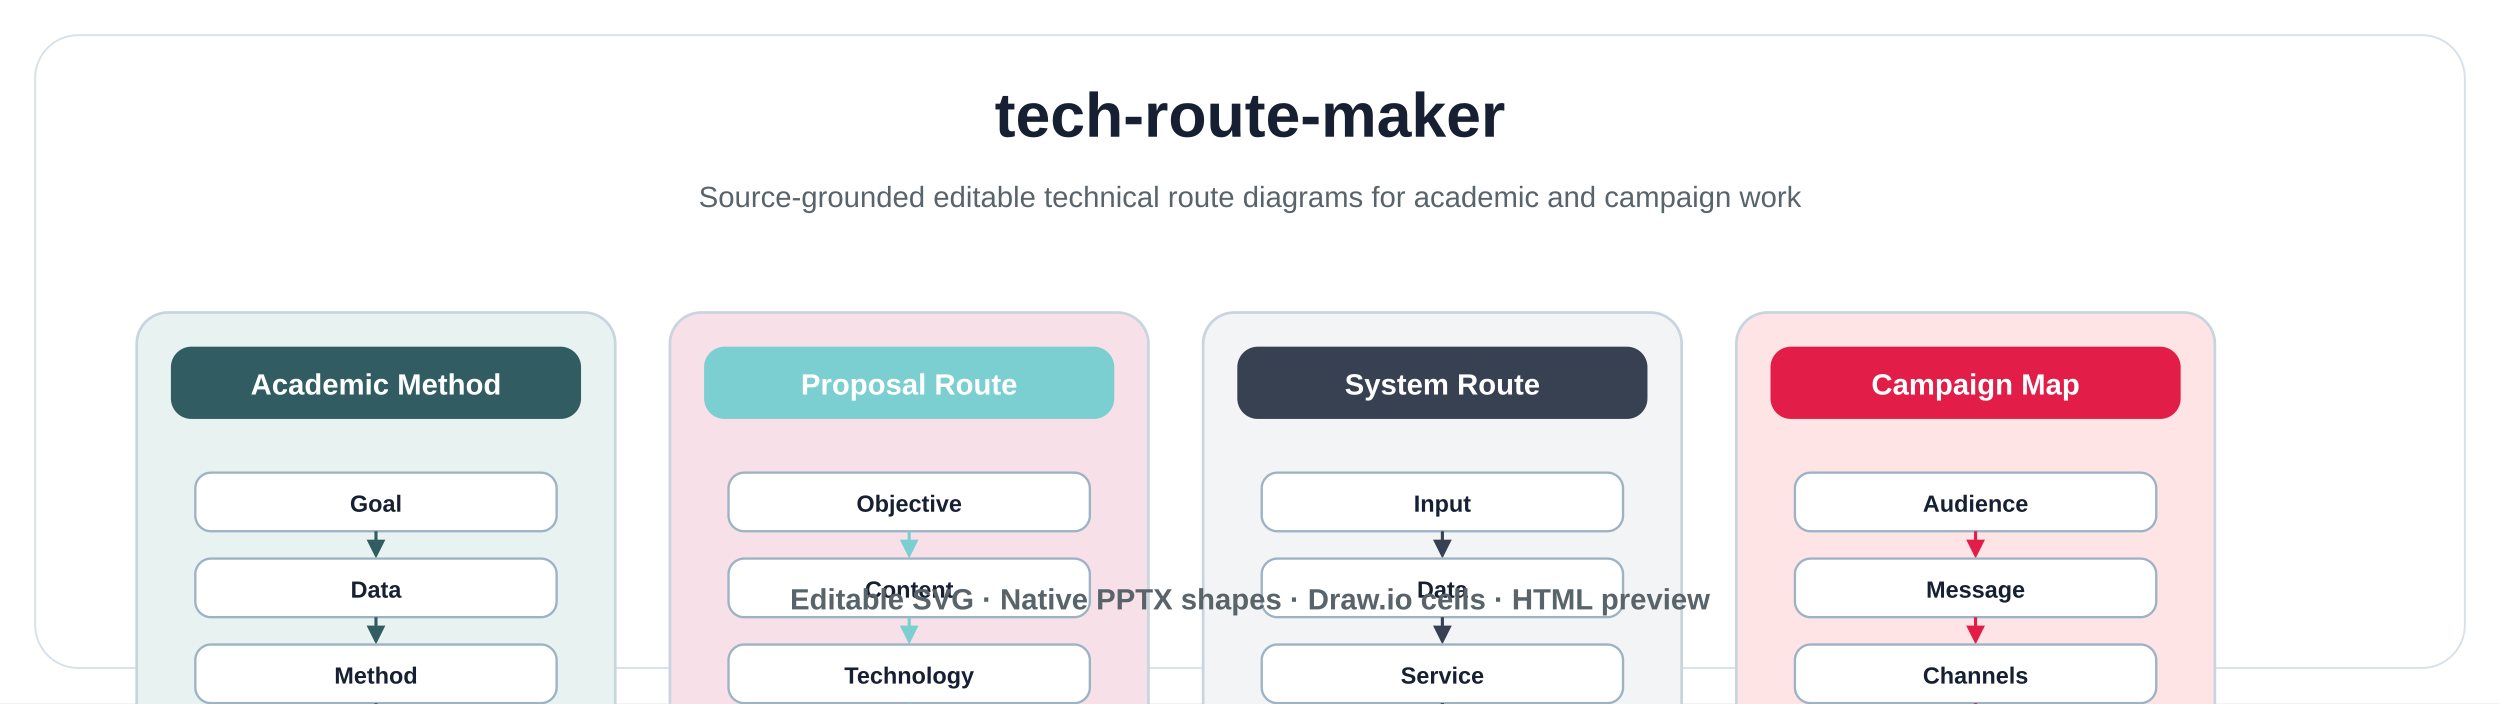
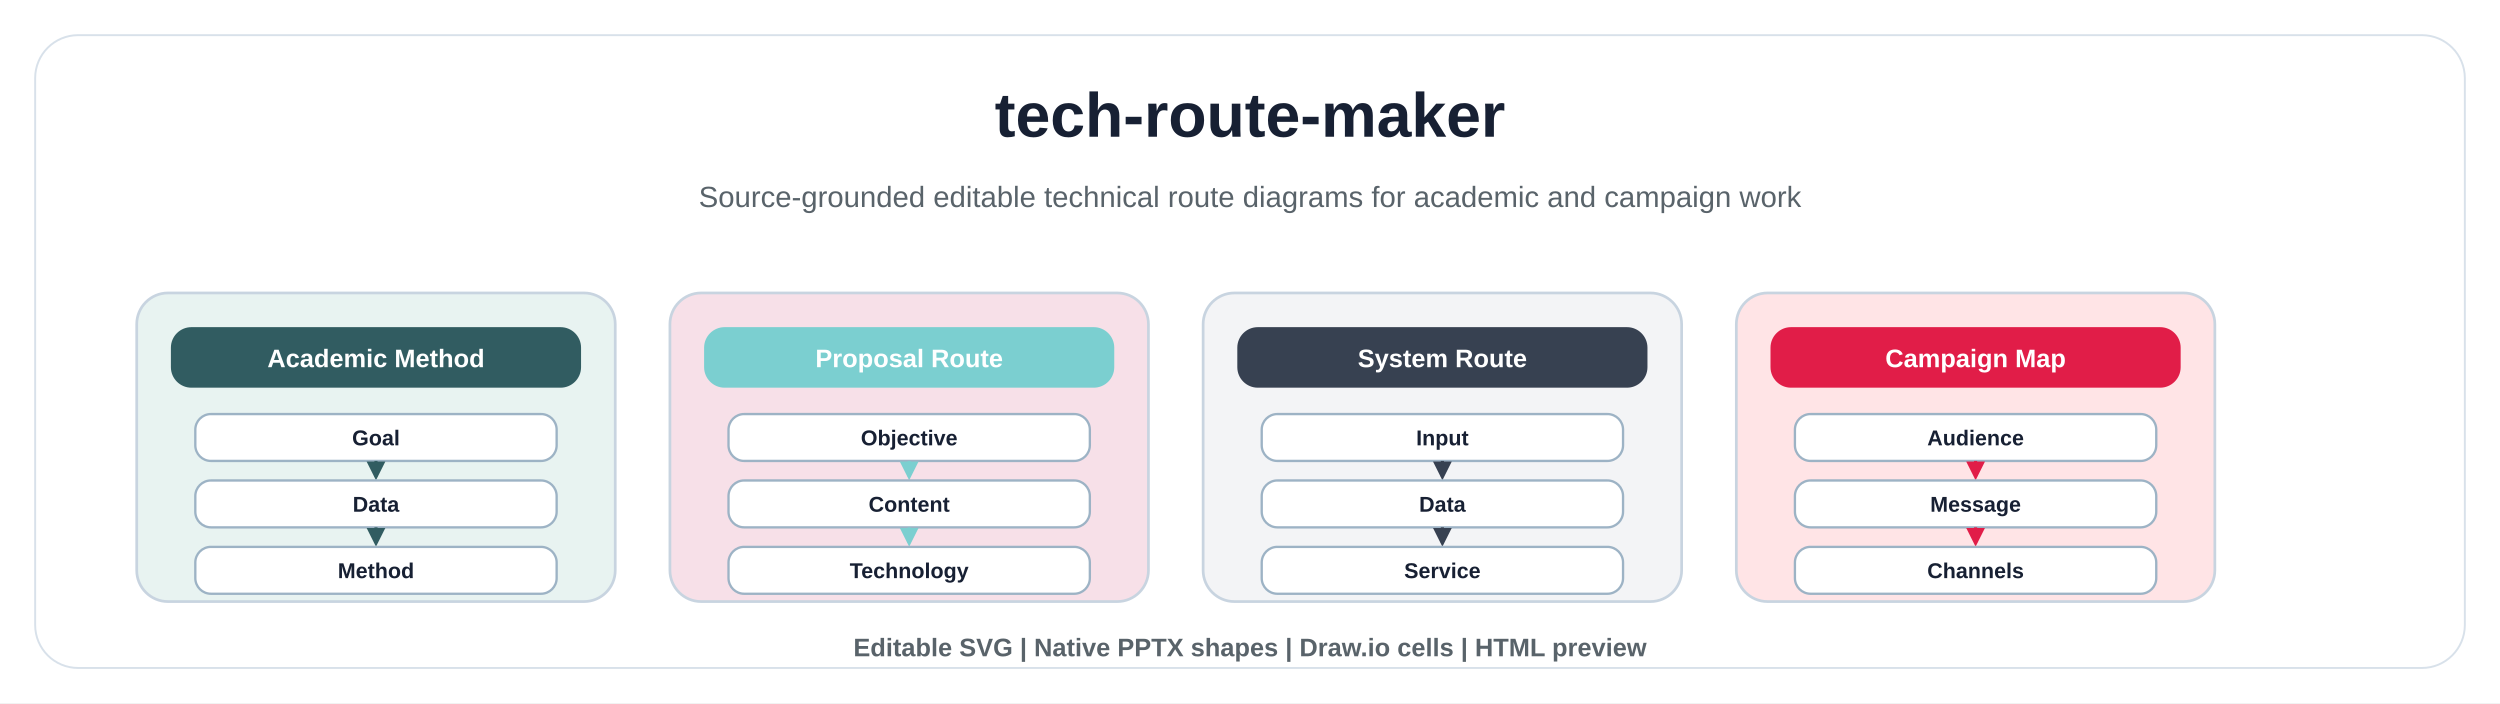
<svg xmlns="http://www.w3.org/2000/svg" width="1280" height="360" viewBox="0 0 1280 360">
  <rect width="100%" height="100%" fill="#FFFFFF" />
  <rect x="18" y="18" width="1244" height="324" rx="22" fill="#FFFFFF" stroke="#D8E1EA" stroke-width="1" />
  <text x="640" y="70" text-anchor="middle" font-family="Arial, Helvetica, sans-serif" font-size="32" font-weight="700" fill="#172033">tech-route-maker</text>
  <text x="640" y="106" text-anchor="middle" font-family="Arial, Helvetica, sans-serif" font-size="15" font-weight="400" fill="#59636A">Source-grounded editable technical route diagrams for academic and campaign work</text>
-   <rect x="70" y="160" width="245" height="270" rx="16" fill="#E8F3F1" stroke="#C8D4E0" stroke-width="1.4" />
-   <rect x="88" y="178" width="209" height="36" rx="10" fill="#315C61" stroke="#315C61" stroke-width="1" />
-   <text x="192.5" y="202" text-anchor="middle" font-family="Arial, Helvetica, sans-serif" font-size="15" font-weight="700" fill="#FFFFFF">Academic Method</text>
-   <rect x="100" y="242" width="185" height="30" rx="8" fill="#FFFFFF" stroke="#9DB3C5" stroke-width="1.2" />
-   <text x="192.5" y="262" text-anchor="middle" font-family="Arial, Helvetica, sans-serif" font-size="12" font-weight="600" fill="#172033">Goal</text>
-   <path d="M 192.5 272 L 192.5 284" stroke="#315C61" stroke-width="1.6" marker-end="url(#arrow0)" />
-   <rect x="100" y="286" width="185" height="30" rx="8" fill="#FFFFFF" stroke="#9DB3C5" stroke-width="1.2" />
-   <text x="192.5" y="306" text-anchor="middle" font-family="Arial, Helvetica, sans-serif" font-size="12" font-weight="600" fill="#172033">Data</text>
-   <path d="M 192.5 316 L 192.5 328" stroke="#315C61" stroke-width="1.6" marker-end="url(#arrow0)" />
-   <rect x="100" y="330" width="185" height="30" rx="8" fill="#FFFFFF" stroke="#9DB3C5" stroke-width="1.2" />
-   <text x="192.5" y="350" text-anchor="middle" font-family="Arial, Helvetica, sans-serif" font-size="12" font-weight="600" fill="#172033">Method</text>
-   <path d="M 192.5 360 L 192.5 372" stroke="#315C61" stroke-width="1.6" marker-end="url(#arrow0)" />
-   <rect x="100" y="374" width="185" height="30" rx="8" fill="#FFFFFF" stroke="#9DB3C5" stroke-width="1.2" />
-   <text x="192.5" y="394" text-anchor="middle" font-family="Arial, Helvetica, sans-serif" font-size="12" font-weight="600" fill="#172033">Validation</text>
+   <rect x="70" y="150" width="245" height="158" rx="16" fill="#E8F3F1" stroke="#C8D4E0" stroke-width="1.4" />
+   <rect x="88" y="168" width="209" height="30" rx="10" fill="#315C61" stroke="#315C61" stroke-width="1" />
+   <text x="192.5" y="188.0" text-anchor="middle" font-family="Arial, Helvetica, sans-serif" font-size="13" font-weight="700" fill="#FFFFFF">Academic Method</text>
+   <rect x="100" y="212" width="185" height="24" rx="8" fill="#FFFFFF" stroke="#9DB3C5" stroke-width="1.2" />
+   <text x="192.5" y="228.0" text-anchor="middle" font-family="Arial, Helvetica, sans-serif" font-size="11" font-weight="600" fill="#172033">Goal</text>
+   <path d="M 192.5 236 L 192.5 244" stroke="#315C61" stroke-width="1.6" marker-end="url(#arrow0)" />
+   <rect x="100" y="246" width="185" height="24" rx="8" fill="#FFFFFF" stroke="#9DB3C5" stroke-width="1.2" />
+   <text x="192.5" y="262.0" text-anchor="middle" font-family="Arial, Helvetica, sans-serif" font-size="11" font-weight="600" fill="#172033">Data</text>
+   <path d="M 192.5 270 L 192.5 278" stroke="#315C61" stroke-width="1.6" marker-end="url(#arrow0)" />
+   <rect x="100" y="280" width="185" height="24" rx="8" fill="#FFFFFF" stroke="#9DB3C5" stroke-width="1.2" />
+   <text x="192.5" y="296.0" text-anchor="middle" font-family="Arial, Helvetica, sans-serif" font-size="11" font-weight="600" fill="#172033">Method</text>
  <defs>
    <marker id="arrow0" viewBox="0 0 10 10" refX="8" refY="5" markerWidth="6" markerHeight="6" orient="auto">
      <path d="M 0 0 L 10 5 L 0 10 z" fill="#315C61" />
    </marker>
  </defs>
-   <rect x="343" y="160" width="245" height="270" rx="16" fill="#F7E0E8" stroke="#C8D4E0" stroke-width="1.4" />
-   <rect x="361" y="178" width="209" height="36" rx="10" fill="#7BCFD0" stroke="#7BCFD0" stroke-width="1" />
-   <text x="465.5" y="202" text-anchor="middle" font-family="Arial, Helvetica, sans-serif" font-size="15" font-weight="700" fill="#FFFFFF">Proposal Route</text>
-   <rect x="373" y="242" width="185" height="30" rx="8" fill="#FFFFFF" stroke="#9DB3C5" stroke-width="1.2" />
-   <text x="465.5" y="262" text-anchor="middle" font-family="Arial, Helvetica, sans-serif" font-size="12" font-weight="600" fill="#172033">Objective</text>
-   <path d="M 465.5 272 L 465.5 284" stroke="#7BCFD0" stroke-width="1.6" marker-end="url(#arrow1)" />
-   <rect x="373" y="286" width="185" height="30" rx="8" fill="#FFFFFF" stroke="#9DB3C5" stroke-width="1.2" />
-   <text x="465.5" y="306" text-anchor="middle" font-family="Arial, Helvetica, sans-serif" font-size="12" font-weight="600" fill="#172033">Content</text>
-   <path d="M 465.5 316 L 465.5 328" stroke="#7BCFD0" stroke-width="1.6" marker-end="url(#arrow1)" />
-   <rect x="373" y="330" width="185" height="30" rx="8" fill="#FFFFFF" stroke="#9DB3C5" stroke-width="1.2" />
-   <text x="465.5" y="350" text-anchor="middle" font-family="Arial, Helvetica, sans-serif" font-size="12" font-weight="600" fill="#172033">Technology</text>
-   <path d="M 465.5 360 L 465.5 372" stroke="#7BCFD0" stroke-width="1.6" marker-end="url(#arrow1)" />
-   <rect x="373" y="374" width="185" height="30" rx="8" fill="#FFFFFF" stroke="#9DB3C5" stroke-width="1.2" />
-   <text x="465.5" y="394" text-anchor="middle" font-family="Arial, Helvetica, sans-serif" font-size="12" font-weight="600" fill="#172033">Output</text>
+   <rect x="343" y="150" width="245" height="158" rx="16" fill="#F7E0E8" stroke="#C8D4E0" stroke-width="1.4" />
+   <rect x="361" y="168" width="209" height="30" rx="10" fill="#7BCFD0" stroke="#7BCFD0" stroke-width="1" />
+   <text x="465.5" y="188.0" text-anchor="middle" font-family="Arial, Helvetica, sans-serif" font-size="13" font-weight="700" fill="#FFFFFF">Proposal Route</text>
+   <rect x="373" y="212" width="185" height="24" rx="8" fill="#FFFFFF" stroke="#9DB3C5" stroke-width="1.2" />
+   <text x="465.5" y="228.0" text-anchor="middle" font-family="Arial, Helvetica, sans-serif" font-size="11" font-weight="600" fill="#172033">Objective</text>
+   <path d="M 465.5 236 L 465.5 244" stroke="#7BCFD0" stroke-width="1.6" marker-end="url(#arrow1)" />
+   <rect x="373" y="246" width="185" height="24" rx="8" fill="#FFFFFF" stroke="#9DB3C5" stroke-width="1.2" />
+   <text x="465.5" y="262.0" text-anchor="middle" font-family="Arial, Helvetica, sans-serif" font-size="11" font-weight="600" fill="#172033">Content</text>
+   <path d="M 465.5 270 L 465.5 278" stroke="#7BCFD0" stroke-width="1.6" marker-end="url(#arrow1)" />
+   <rect x="373" y="280" width="185" height="24" rx="8" fill="#FFFFFF" stroke="#9DB3C5" stroke-width="1.2" />
+   <text x="465.5" y="296.0" text-anchor="middle" font-family="Arial, Helvetica, sans-serif" font-size="11" font-weight="600" fill="#172033">Technology</text>
  <defs>
    <marker id="arrow1" viewBox="0 0 10 10" refX="8" refY="5" markerWidth="6" markerHeight="6" orient="auto">
      <path d="M 0 0 L 10 5 L 0 10 z" fill="#7BCFD0" />
    </marker>
  </defs>
-   <rect x="616" y="160" width="245" height="270" rx="16" fill="#F3F4F6" stroke="#C8D4E0" stroke-width="1.4" />
-   <rect x="634" y="178" width="209" height="36" rx="10" fill="#374151" stroke="#374151" stroke-width="1" />
-   <text x="738.5" y="202" text-anchor="middle" font-family="Arial, Helvetica, sans-serif" font-size="15" font-weight="700" fill="#FFFFFF">System Route</text>
-   <rect x="646" y="242" width="185" height="30" rx="8" fill="#FFFFFF" stroke="#9DB3C5" stroke-width="1.2" />
-   <text x="738.5" y="262" text-anchor="middle" font-family="Arial, Helvetica, sans-serif" font-size="12" font-weight="600" fill="#172033">Input</text>
-   <path d="M 738.5 272 L 738.5 284" stroke="#374151" stroke-width="1.6" marker-end="url(#arrow2)" />
-   <rect x="646" y="286" width="185" height="30" rx="8" fill="#FFFFFF" stroke="#9DB3C5" stroke-width="1.2" />
-   <text x="738.5" y="306" text-anchor="middle" font-family="Arial, Helvetica, sans-serif" font-size="12" font-weight="600" fill="#172033">Data</text>
-   <path d="M 738.5 316 L 738.5 328" stroke="#374151" stroke-width="1.6" marker-end="url(#arrow2)" />
-   <rect x="646" y="330" width="185" height="30" rx="8" fill="#FFFFFF" stroke="#9DB3C5" stroke-width="1.2" />
-   <text x="738.5" y="350" text-anchor="middle" font-family="Arial, Helvetica, sans-serif" font-size="12" font-weight="600" fill="#172033">Service</text>
-   <path d="M 738.5 360 L 738.5 372" stroke="#374151" stroke-width="1.6" marker-end="url(#arrow2)" />
-   <rect x="646" y="374" width="185" height="30" rx="8" fill="#FFFFFF" stroke="#9DB3C5" stroke-width="1.2" />
-   <text x="738.5" y="394" text-anchor="middle" font-family="Arial, Helvetica, sans-serif" font-size="12" font-weight="600" fill="#172033">Release</text>
+   <rect x="616" y="150" width="245" height="158" rx="16" fill="#F3F4F6" stroke="#C8D4E0" stroke-width="1.4" />
+   <rect x="634" y="168" width="209" height="30" rx="10" fill="#374151" stroke="#374151" stroke-width="1" />
+   <text x="738.5" y="188.0" text-anchor="middle" font-family="Arial, Helvetica, sans-serif" font-size="13" font-weight="700" fill="#FFFFFF">System Route</text>
+   <rect x="646" y="212" width="185" height="24" rx="8" fill="#FFFFFF" stroke="#9DB3C5" stroke-width="1.2" />
+   <text x="738.5" y="228.0" text-anchor="middle" font-family="Arial, Helvetica, sans-serif" font-size="11" font-weight="600" fill="#172033">Input</text>
+   <path d="M 738.5 236 L 738.5 244" stroke="#374151" stroke-width="1.6" marker-end="url(#arrow2)" />
+   <rect x="646" y="246" width="185" height="24" rx="8" fill="#FFFFFF" stroke="#9DB3C5" stroke-width="1.2" />
+   <text x="738.5" y="262.0" text-anchor="middle" font-family="Arial, Helvetica, sans-serif" font-size="11" font-weight="600" fill="#172033">Data</text>
+   <path d="M 738.5 270 L 738.5 278" stroke="#374151" stroke-width="1.6" marker-end="url(#arrow2)" />
+   <rect x="646" y="280" width="185" height="24" rx="8" fill="#FFFFFF" stroke="#9DB3C5" stroke-width="1.2" />
+   <text x="738.5" y="296.0" text-anchor="middle" font-family="Arial, Helvetica, sans-serif" font-size="11" font-weight="600" fill="#172033">Service</text>
  <defs>
    <marker id="arrow2" viewBox="0 0 10 10" refX="8" refY="5" markerWidth="6" markerHeight="6" orient="auto">
      <path d="M 0 0 L 10 5 L 0 10 z" fill="#374151" />
    </marker>
  </defs>
-   <rect x="889" y="160" width="245" height="270" rx="16" fill="#FFE4E6" stroke="#C8D4E0" stroke-width="1.4" />
-   <rect x="907" y="178" width="209" height="36" rx="10" fill="#E11D48" stroke="#E11D48" stroke-width="1" />
-   <text x="1011.5" y="202" text-anchor="middle" font-family="Arial, Helvetica, sans-serif" font-size="15" font-weight="700" fill="#FFFFFF">Campaign Map</text>
-   <rect x="919" y="242" width="185" height="30" rx="8" fill="#FFFFFF" stroke="#9DB3C5" stroke-width="1.2" />
-   <text x="1011.5" y="262" text-anchor="middle" font-family="Arial, Helvetica, sans-serif" font-size="12" font-weight="600" fill="#172033">Audience</text>
-   <path d="M 1011.5 272 L 1011.5 284" stroke="#E11D48" stroke-width="1.6" marker-end="url(#arrow3)" />
-   <rect x="919" y="286" width="185" height="30" rx="8" fill="#FFFFFF" stroke="#9DB3C5" stroke-width="1.2" />
-   <text x="1011.5" y="306" text-anchor="middle" font-family="Arial, Helvetica, sans-serif" font-size="12" font-weight="600" fill="#172033">Message</text>
-   <path d="M 1011.5 316 L 1011.5 328" stroke="#E11D48" stroke-width="1.6" marker-end="url(#arrow3)" />
-   <rect x="919" y="330" width="185" height="30" rx="8" fill="#FFFFFF" stroke="#9DB3C5" stroke-width="1.2" />
-   <text x="1011.5" y="350" text-anchor="middle" font-family="Arial, Helvetica, sans-serif" font-size="12" font-weight="600" fill="#172033">Channels</text>
-   <path d="M 1011.5 360 L 1011.5 372" stroke="#E11D48" stroke-width="1.6" marker-end="url(#arrow3)" />
-   <rect x="919" y="374" width="185" height="30" rx="8" fill="#FFFFFF" stroke="#9DB3C5" stroke-width="1.2" />
-   <text x="1011.5" y="394" text-anchor="middle" font-family="Arial, Helvetica, sans-serif" font-size="12" font-weight="600" fill="#172033">KPI</text>
+   <rect x="889" y="150" width="245" height="158" rx="16" fill="#FFE4E6" stroke="#C8D4E0" stroke-width="1.4" />
+   <rect x="907" y="168" width="209" height="30" rx="10" fill="#E11D48" stroke="#E11D48" stroke-width="1" />
+   <text x="1011.5" y="188.0" text-anchor="middle" font-family="Arial, Helvetica, sans-serif" font-size="13" font-weight="700" fill="#FFFFFF">Campaign Map</text>
+   <rect x="919" y="212" width="185" height="24" rx="8" fill="#FFFFFF" stroke="#9DB3C5" stroke-width="1.2" />
+   <text x="1011.5" y="228.0" text-anchor="middle" font-family="Arial, Helvetica, sans-serif" font-size="11" font-weight="600" fill="#172033">Audience</text>
+   <path d="M 1011.5 236 L 1011.5 244" stroke="#E11D48" stroke-width="1.6" marker-end="url(#arrow3)" />
+   <rect x="919" y="246" width="185" height="24" rx="8" fill="#FFFFFF" stroke="#9DB3C5" stroke-width="1.2" />
+   <text x="1011.5" y="262.0" text-anchor="middle" font-family="Arial, Helvetica, sans-serif" font-size="11" font-weight="600" fill="#172033">Message</text>
+   <path d="M 1011.5 270 L 1011.5 278" stroke="#E11D48" stroke-width="1.6" marker-end="url(#arrow3)" />
+   <rect x="919" y="280" width="185" height="24" rx="8" fill="#FFFFFF" stroke="#9DB3C5" stroke-width="1.2" />
+   <text x="1011.5" y="296.0" text-anchor="middle" font-family="Arial, Helvetica, sans-serif" font-size="11" font-weight="600" fill="#172033">Channels</text>
  <defs>
    <marker id="arrow3" viewBox="0 0 10 10" refX="8" refY="5" markerWidth="6" markerHeight="6" orient="auto">
      <path d="M 0 0 L 10 5 L 0 10 z" fill="#E11D48" />
    </marker>
  </defs>
-   <text x="640" y="312" text-anchor="middle" font-family="Arial, Helvetica, sans-serif" font-size="15" font-weight="600" fill="#59636A">Editable SVG · Native PPTX shapes · Draw.io cells · HTML preview</text>
+   <text x="640" y="336" text-anchor="middle" font-family="Arial, Helvetica, sans-serif" font-size="13" font-weight="600" fill="#59636A">Editable SVG | Native PPTX shapes | Draw.io cells | HTML preview</text>
</svg>
